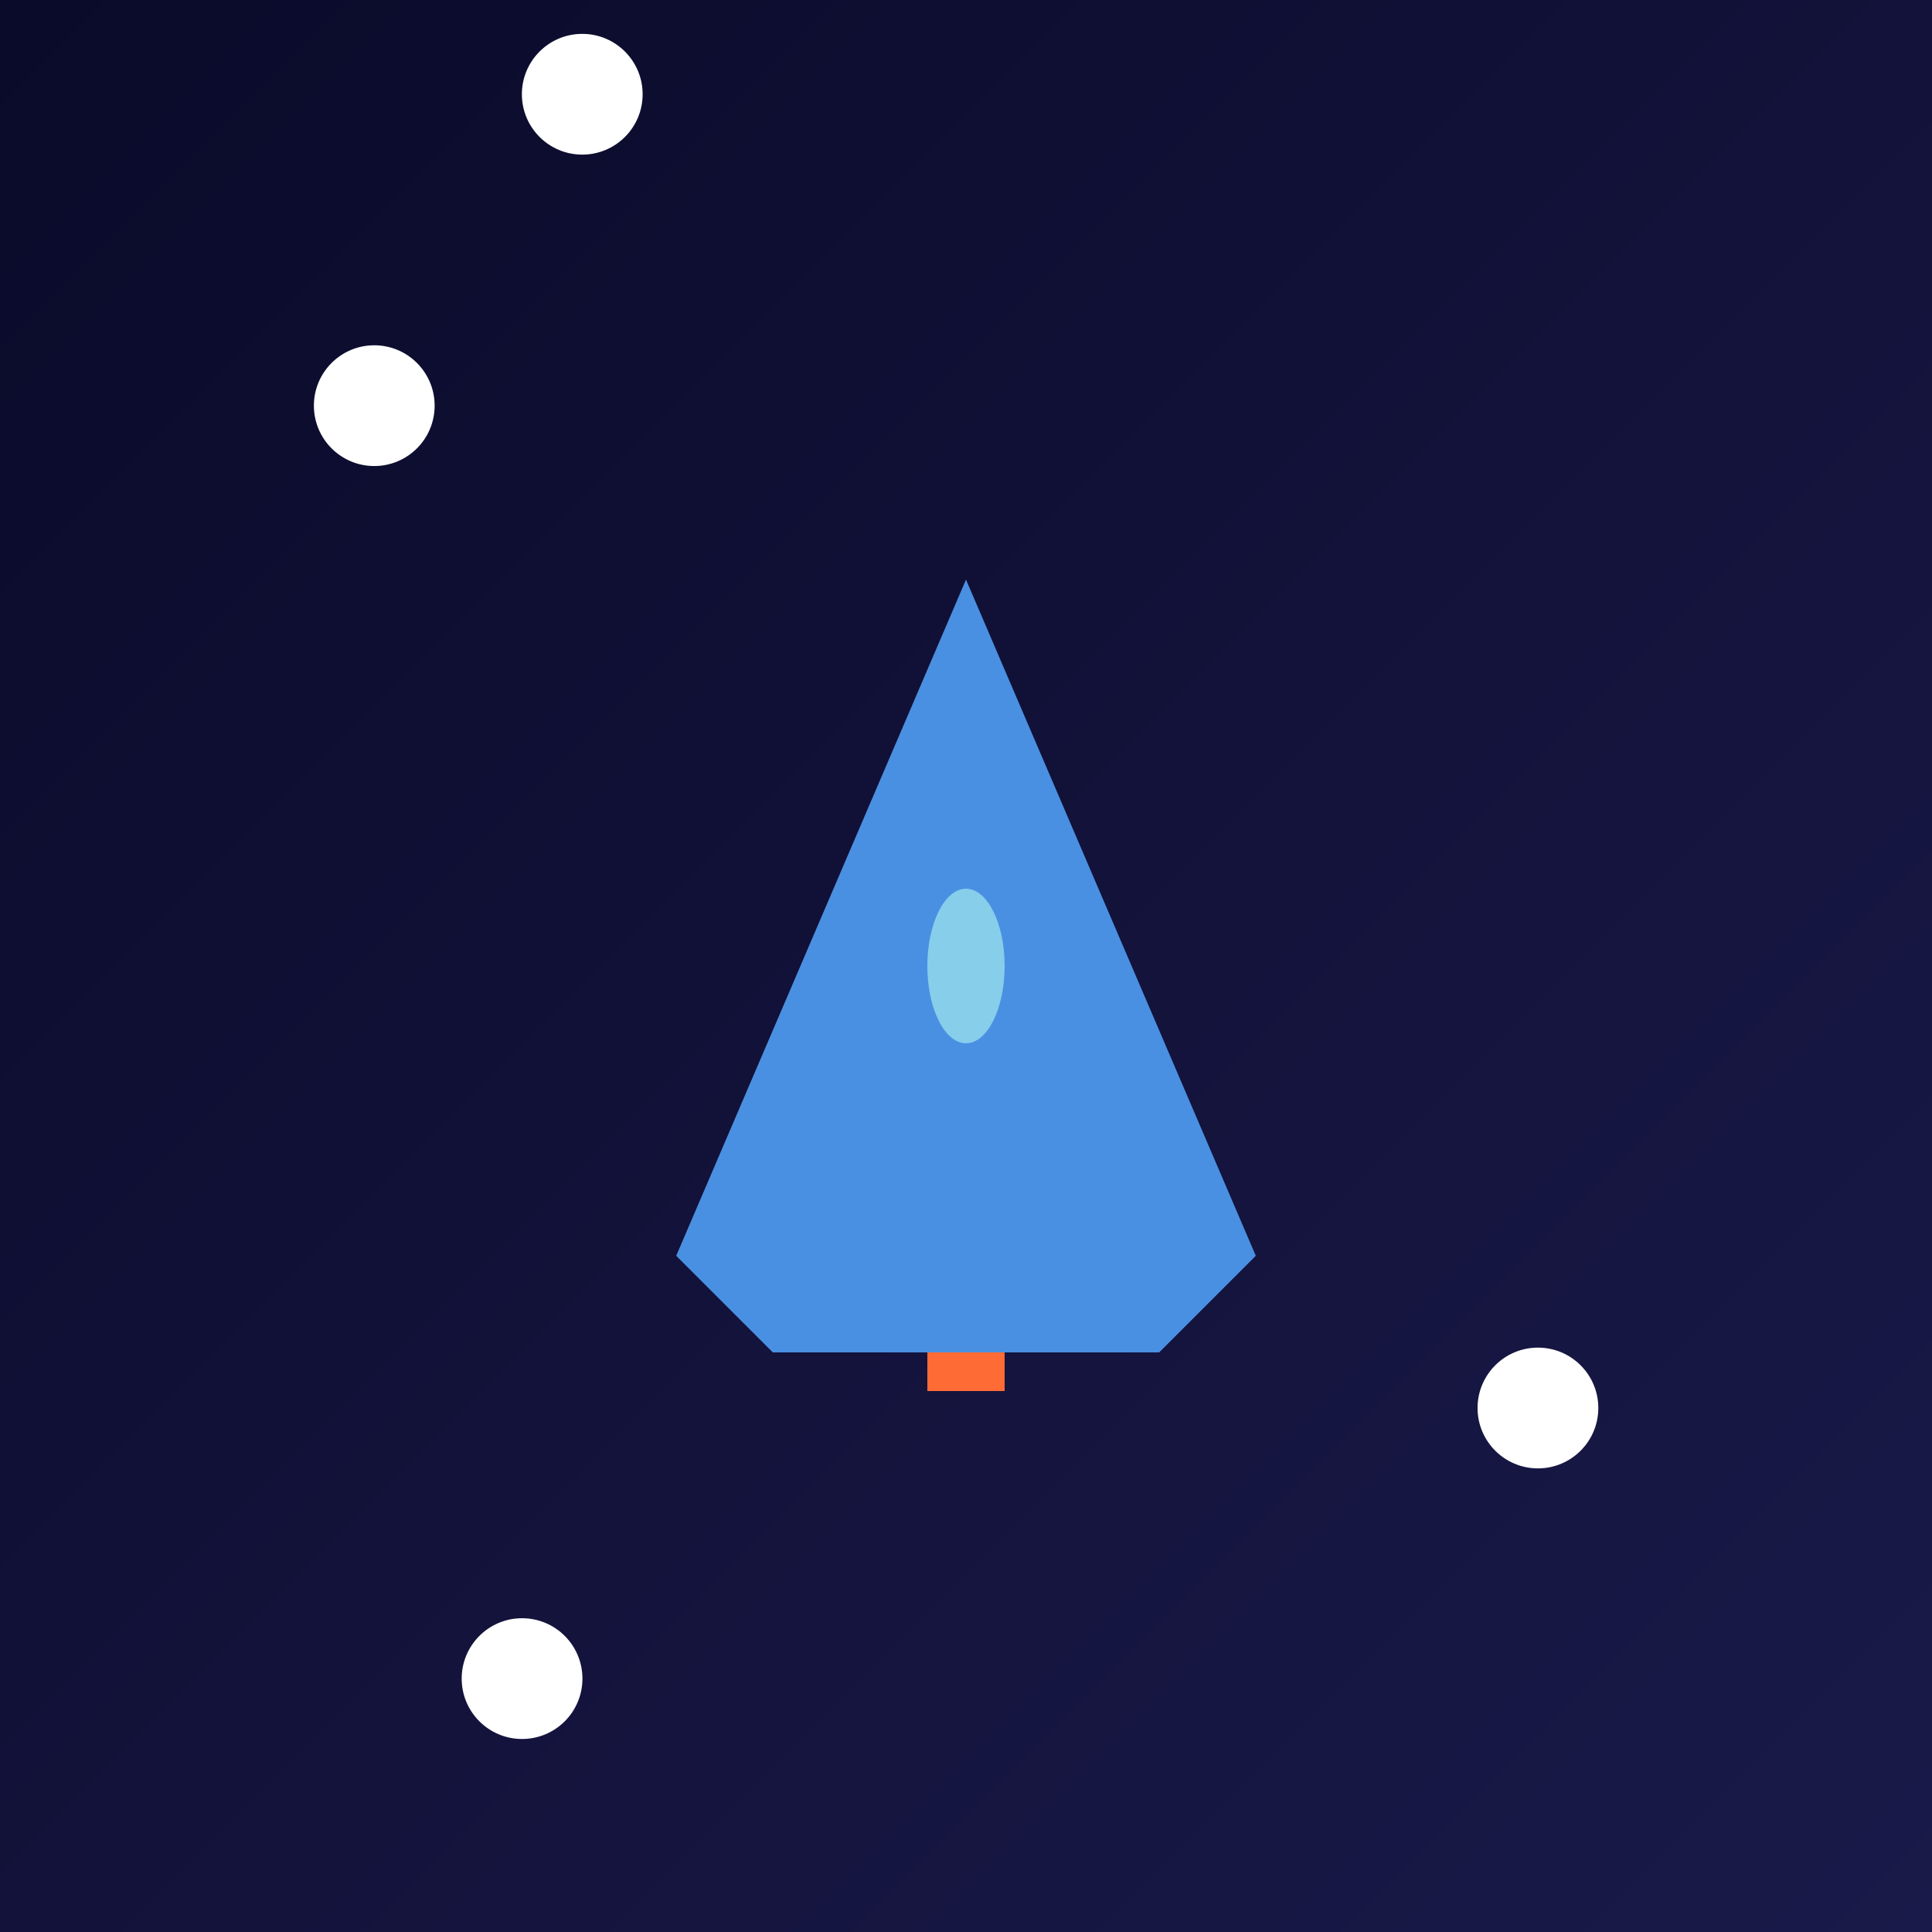
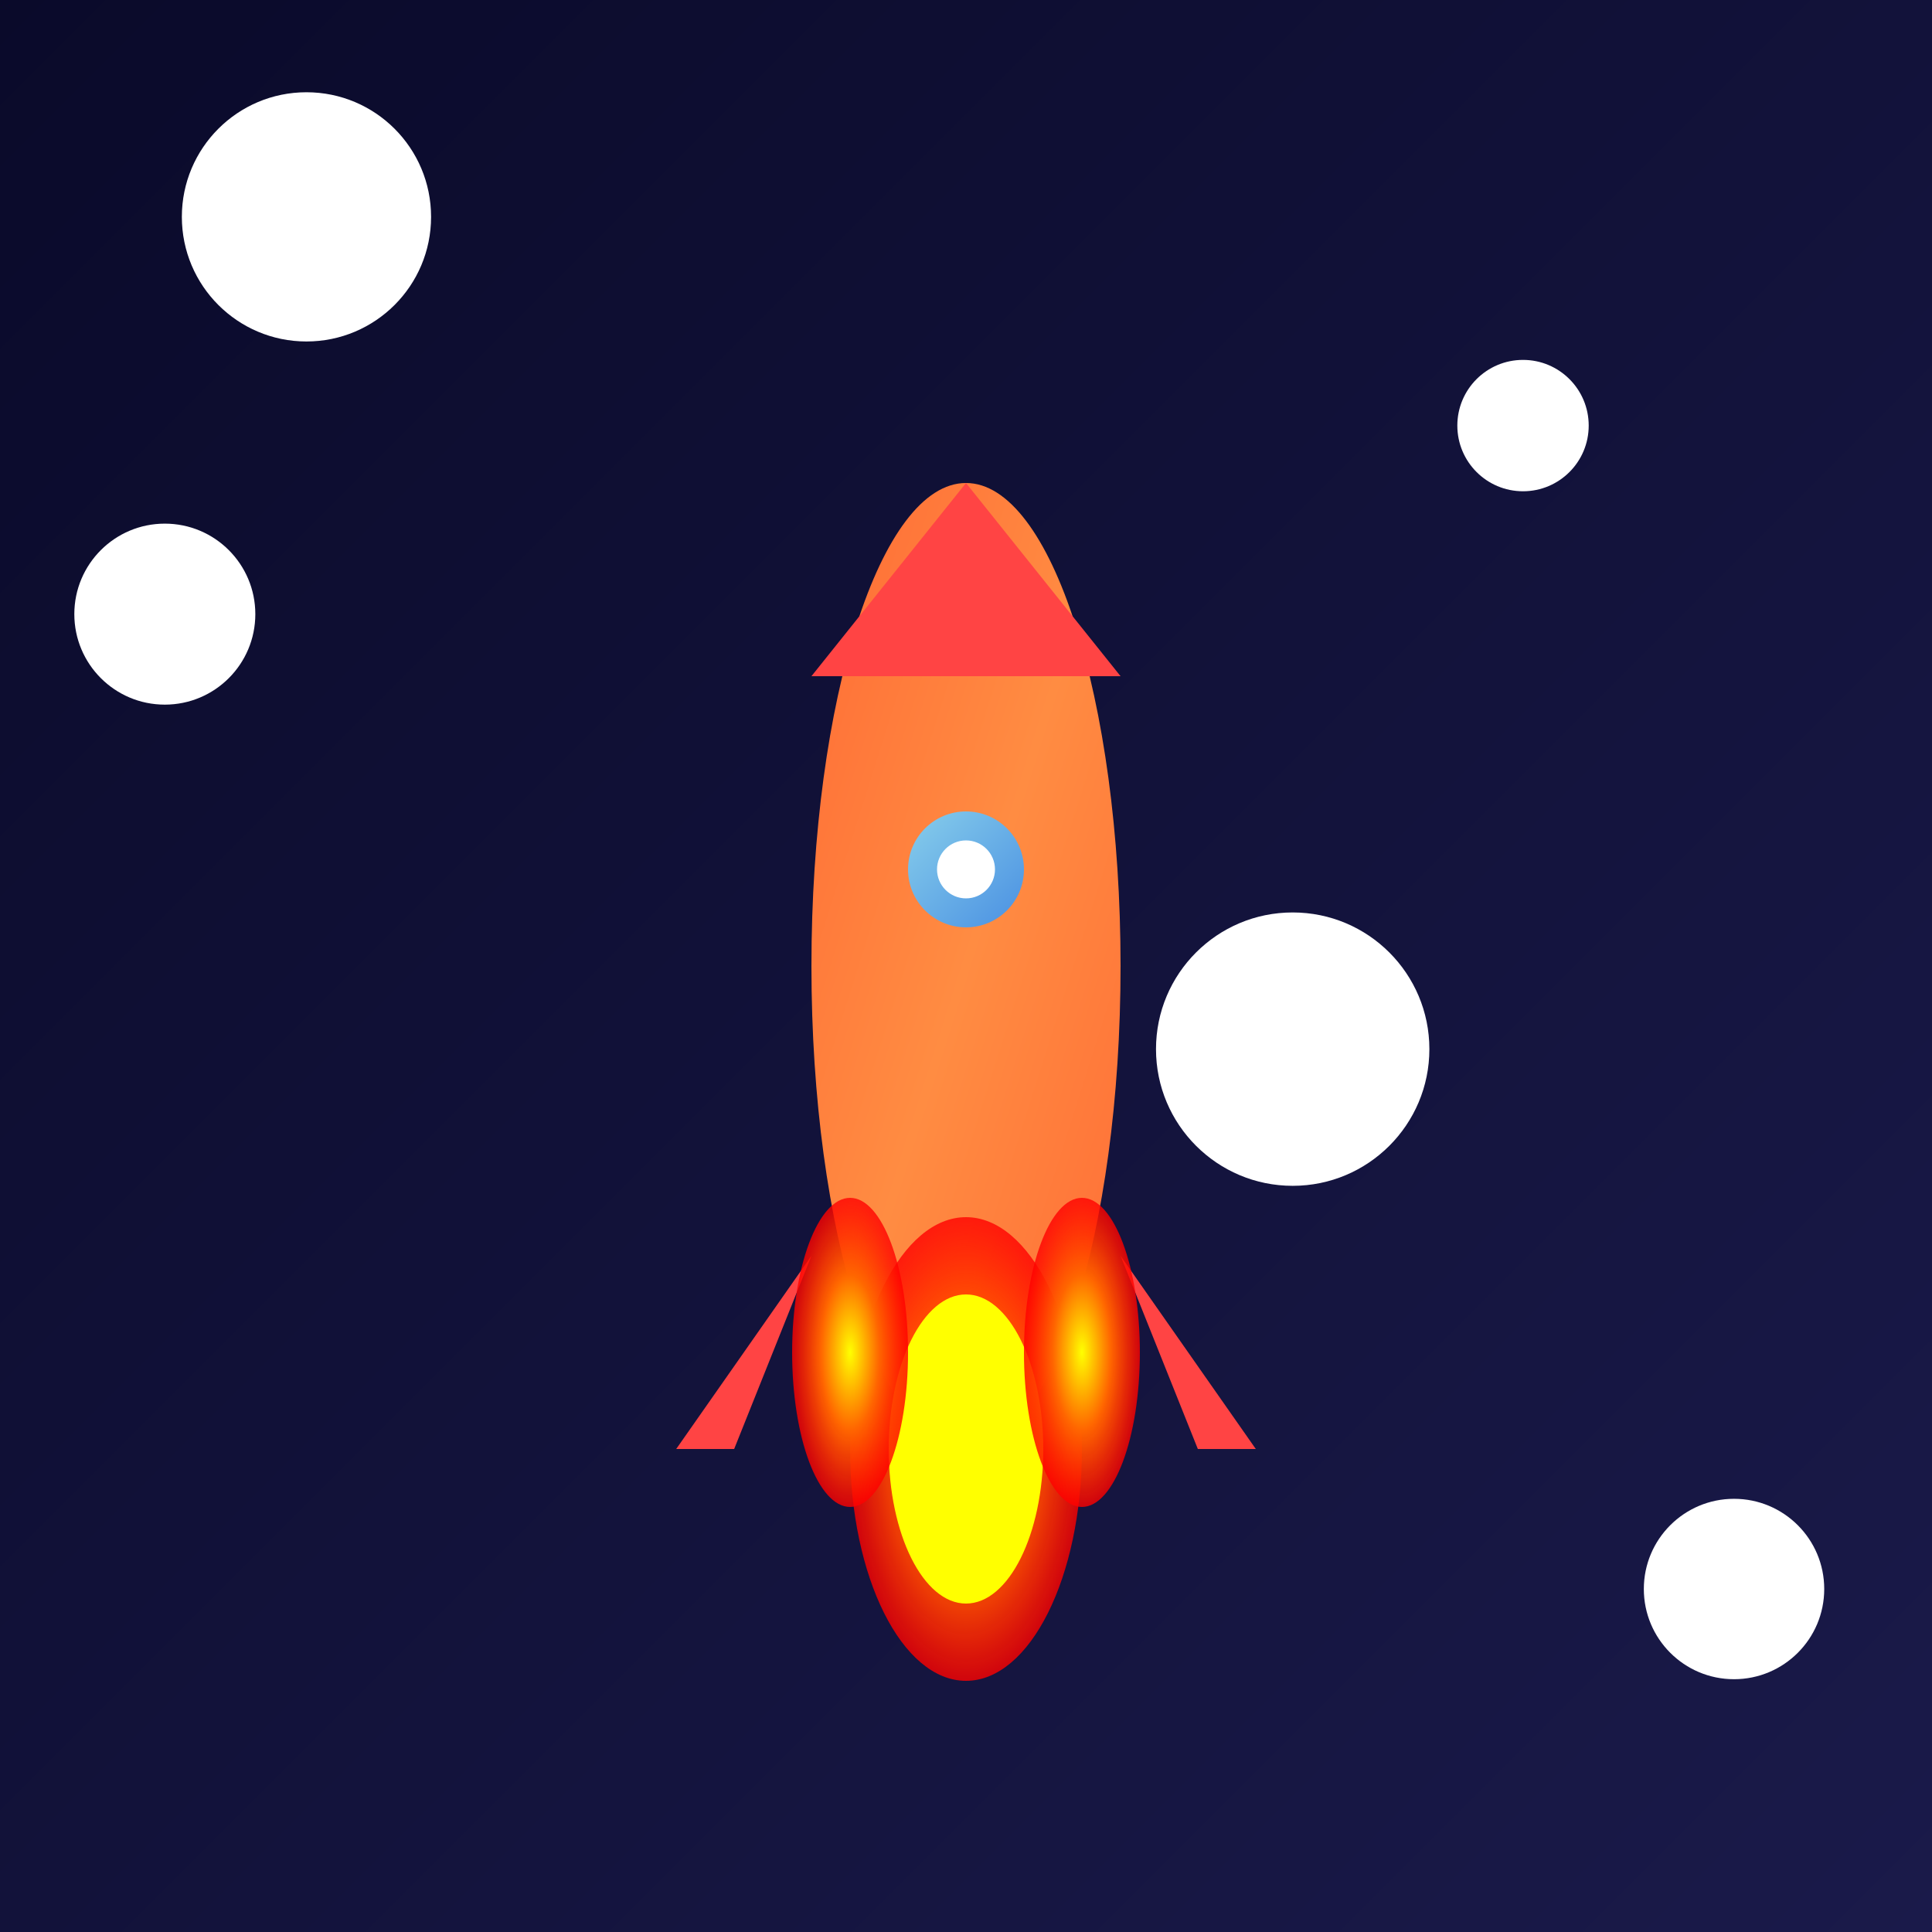
<svg xmlns="http://www.w3.org/2000/svg" width="32" height="32" viewBox="0 0 32 32">
  <defs>
    <linearGradient id="bg" x1="0%" y1="0%" x2="100%" y2="100%">
      <stop offset="0%" style="stop-color:#0a0a2a;stop-opacity:1" />
      <stop offset="100%" style="stop-color:#1a1a4a;stop-opacity:1" />
    </linearGradient>
+     <linearGradient id="rocket" x1="0%" y1="0%" x2="100%" y2="100%">
+       <stop offset="0%" style="stop-color:#ff6b35;stop-opacity:1" />
+       <stop offset="50%" style="stop-color:#ff8c42;stop-opacity:1" />
+       <stop offset="100%" style="stop-color:#ff6b35;stop-opacity:1" />
+     </linearGradient>
+     <linearGradient id="window" x1="0%" y1="0%" x2="100%" y2="100%">
+       <stop offset="0%" style="stop-color:#87ceeb;stop-opacity:1" />
+       <stop offset="100%" style="stop-color:#4a90e2;stop-opacity:1" />
+     </linearGradient>
+     <radialGradient id="flame" cx="50%" cy="50%" r="50%">
+       <stop offset="0%" style="stop-color:#ffff00;stop-opacity:1" />
+       <stop offset="50%" style="stop-color:#ff6600;stop-opacity:1" />
+       <stop offset="100%" style="stop-color:#ff0000;stop-opacity:0.8" />
+     </radialGradient>
  </defs>
  <rect width="32" height="32" fill="url(#bg)" />
  <g fill="#ffffff">
-     <circle cx="6.199" cy="6.719" r="1" />
-     <circle cx="8.647" cy="27.803" r="1" />
-     <circle cx="25.473" cy="23.321" r="1" />
-     <circle cx="9.644" cy="1.561" r="1" />
+     <circle cx="2.73" cy="10.172" r="1.499" />
+     <circle cx="21.411" cy="17.377" r="2.264" />
+     <circle cx="5.076" cy="3.592" r="2.064" />
+     <circle cx="25.226" cy="7.049" r="1.088" />
+     <circle cx="28.721" cy="26.319" r="1.494" />
  </g>
  <g transform="translate(16, 16)">
-     <polygon points="0,-6.4 -4.8,4.8 -3.2,6.4 3.2,6.4 4.8,4.8" fill="#4a90e2" />
-     <ellipse cx="0" cy="0" rx="0.64" ry="1.28" fill="#87ceeb" />
-     <rect x="-0.64" y="6.4" width="1.28" height="0.64" fill="#ff6b35" />
+     <ellipse cx="0" cy="0" rx="2.56" ry="8" fill="url(#rocket)" />
+     <polygon points="0,-8 -2.56,-4.8 2.56,-4.8" fill="#ff4444" />
+     <circle cx="0" cy="-1.6" r="0.96" fill="url(#window)" />
+     <circle cx="0" cy="-1.6" r="0.48" fill="#ffffff" />
+     <polygon points="-2.56,4.8 -4.8,8 -3.84,8" fill="#ff4444" />
+     <polygon points="2.56,4.8 4.8,8 3.84,8" fill="#ff4444" />
+     <ellipse cx="0" cy="8" rx="1.92" ry="3.84" fill="url(#flame)" />
+     <ellipse cx="0" cy="8" rx="1.28" ry="2.56" fill="#ffff00" />
+     <ellipse cx="-1.92" cy="6.4" rx="0.96" ry="2.56" fill="url(#flame)" />
+     <ellipse cx="1.92" cy="6.4" rx="0.96" ry="2.56" fill="url(#flame)" />
  </g>
</svg>
